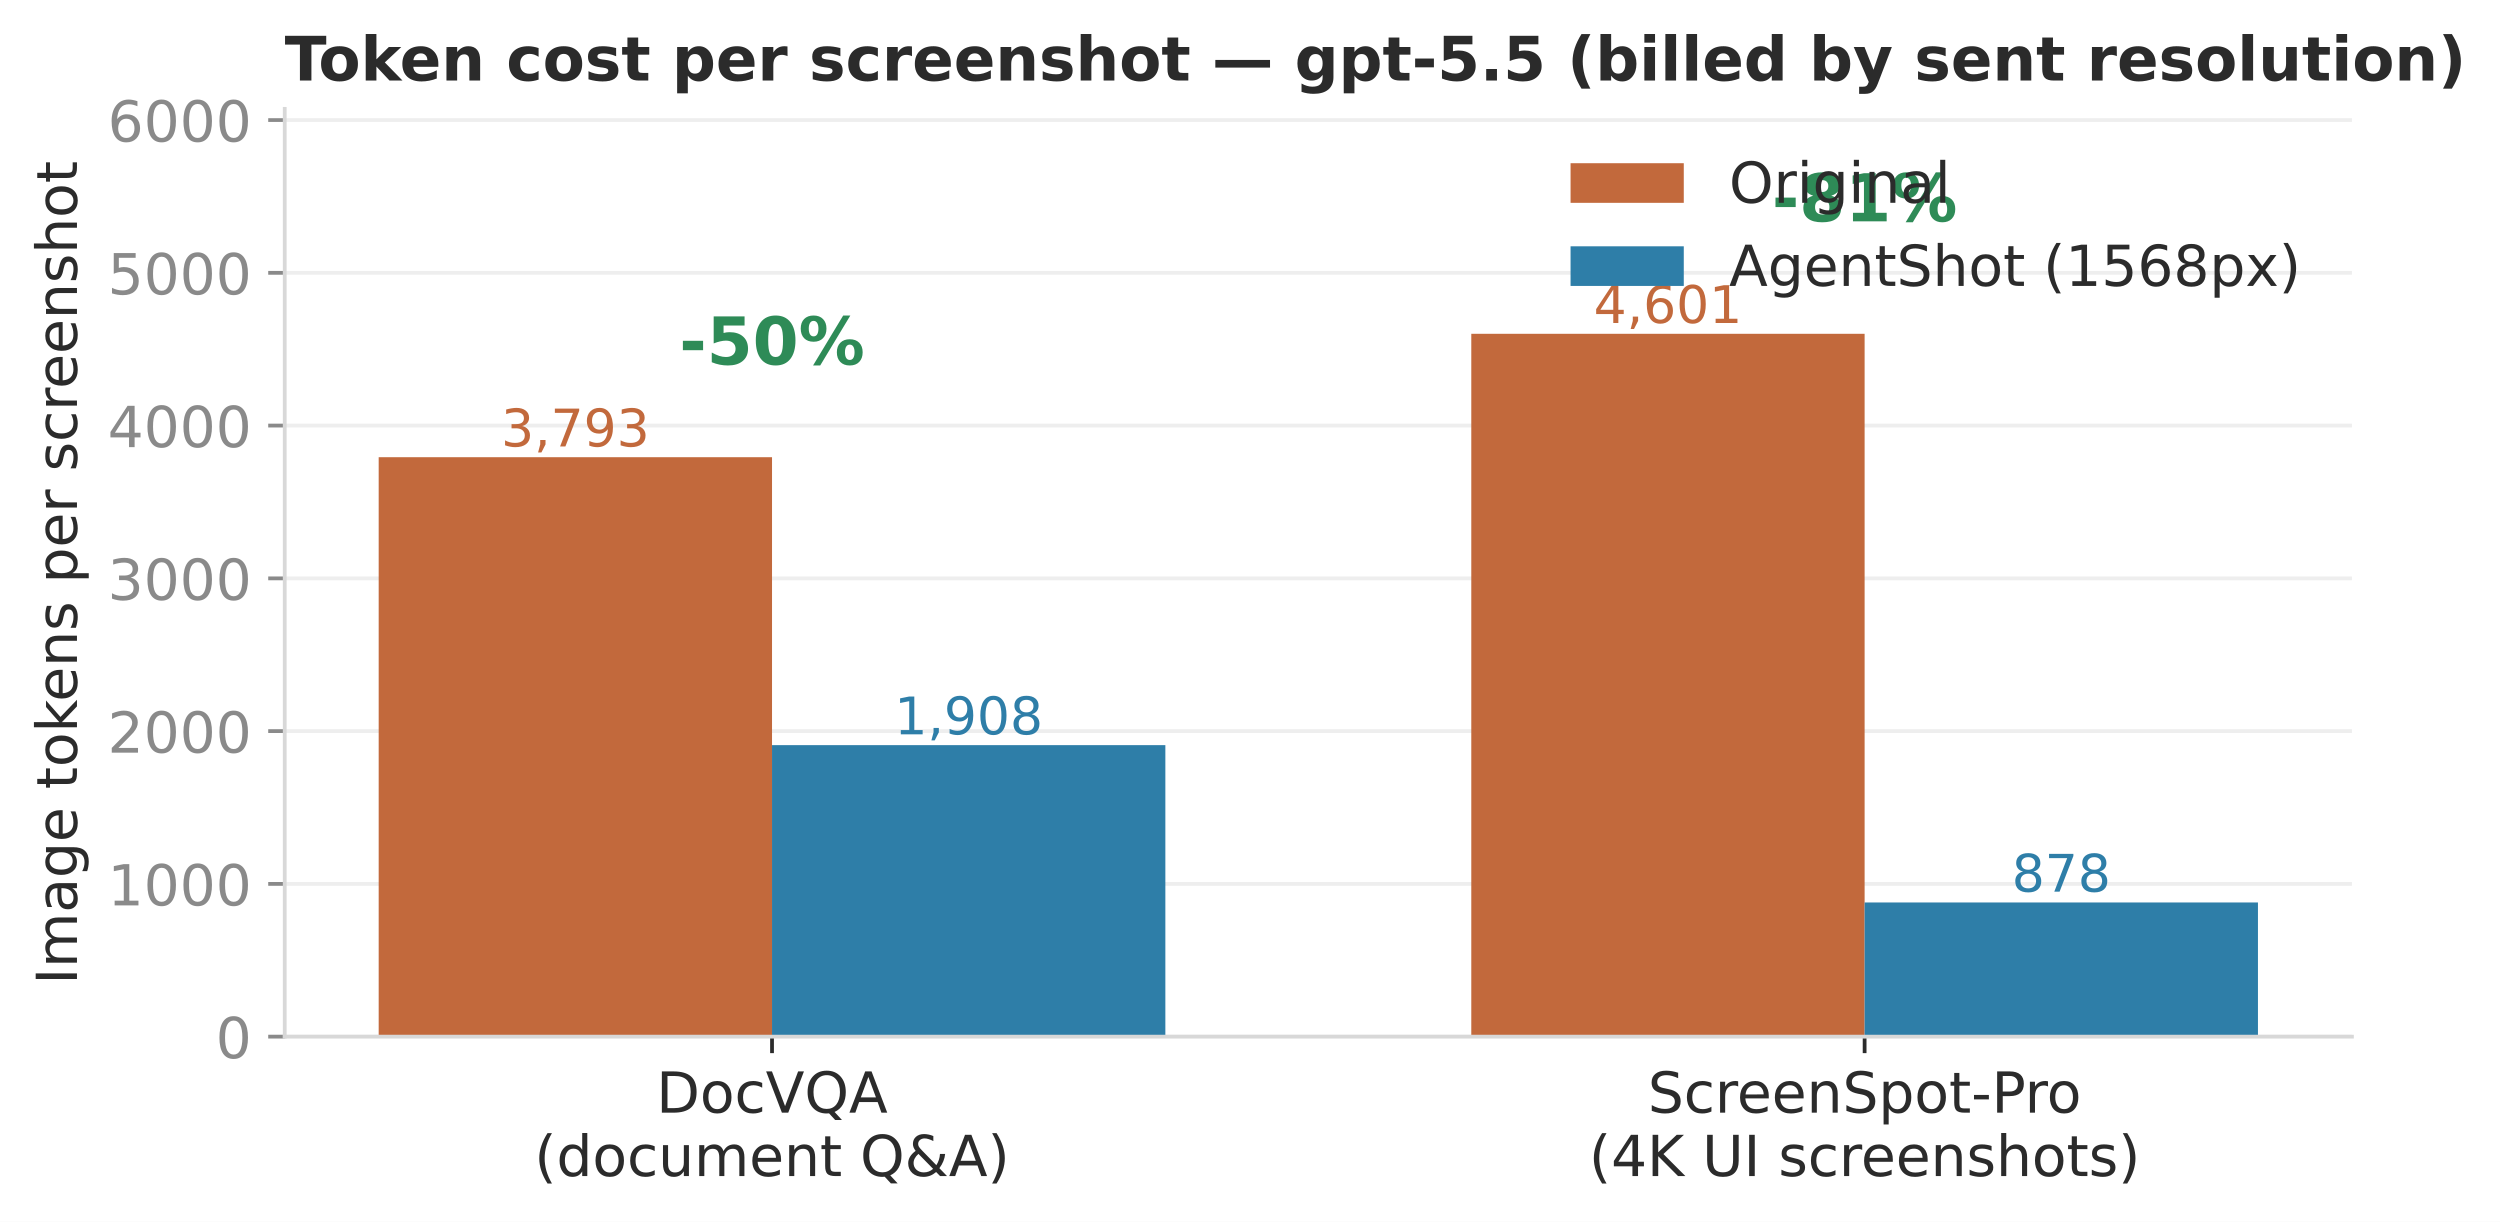
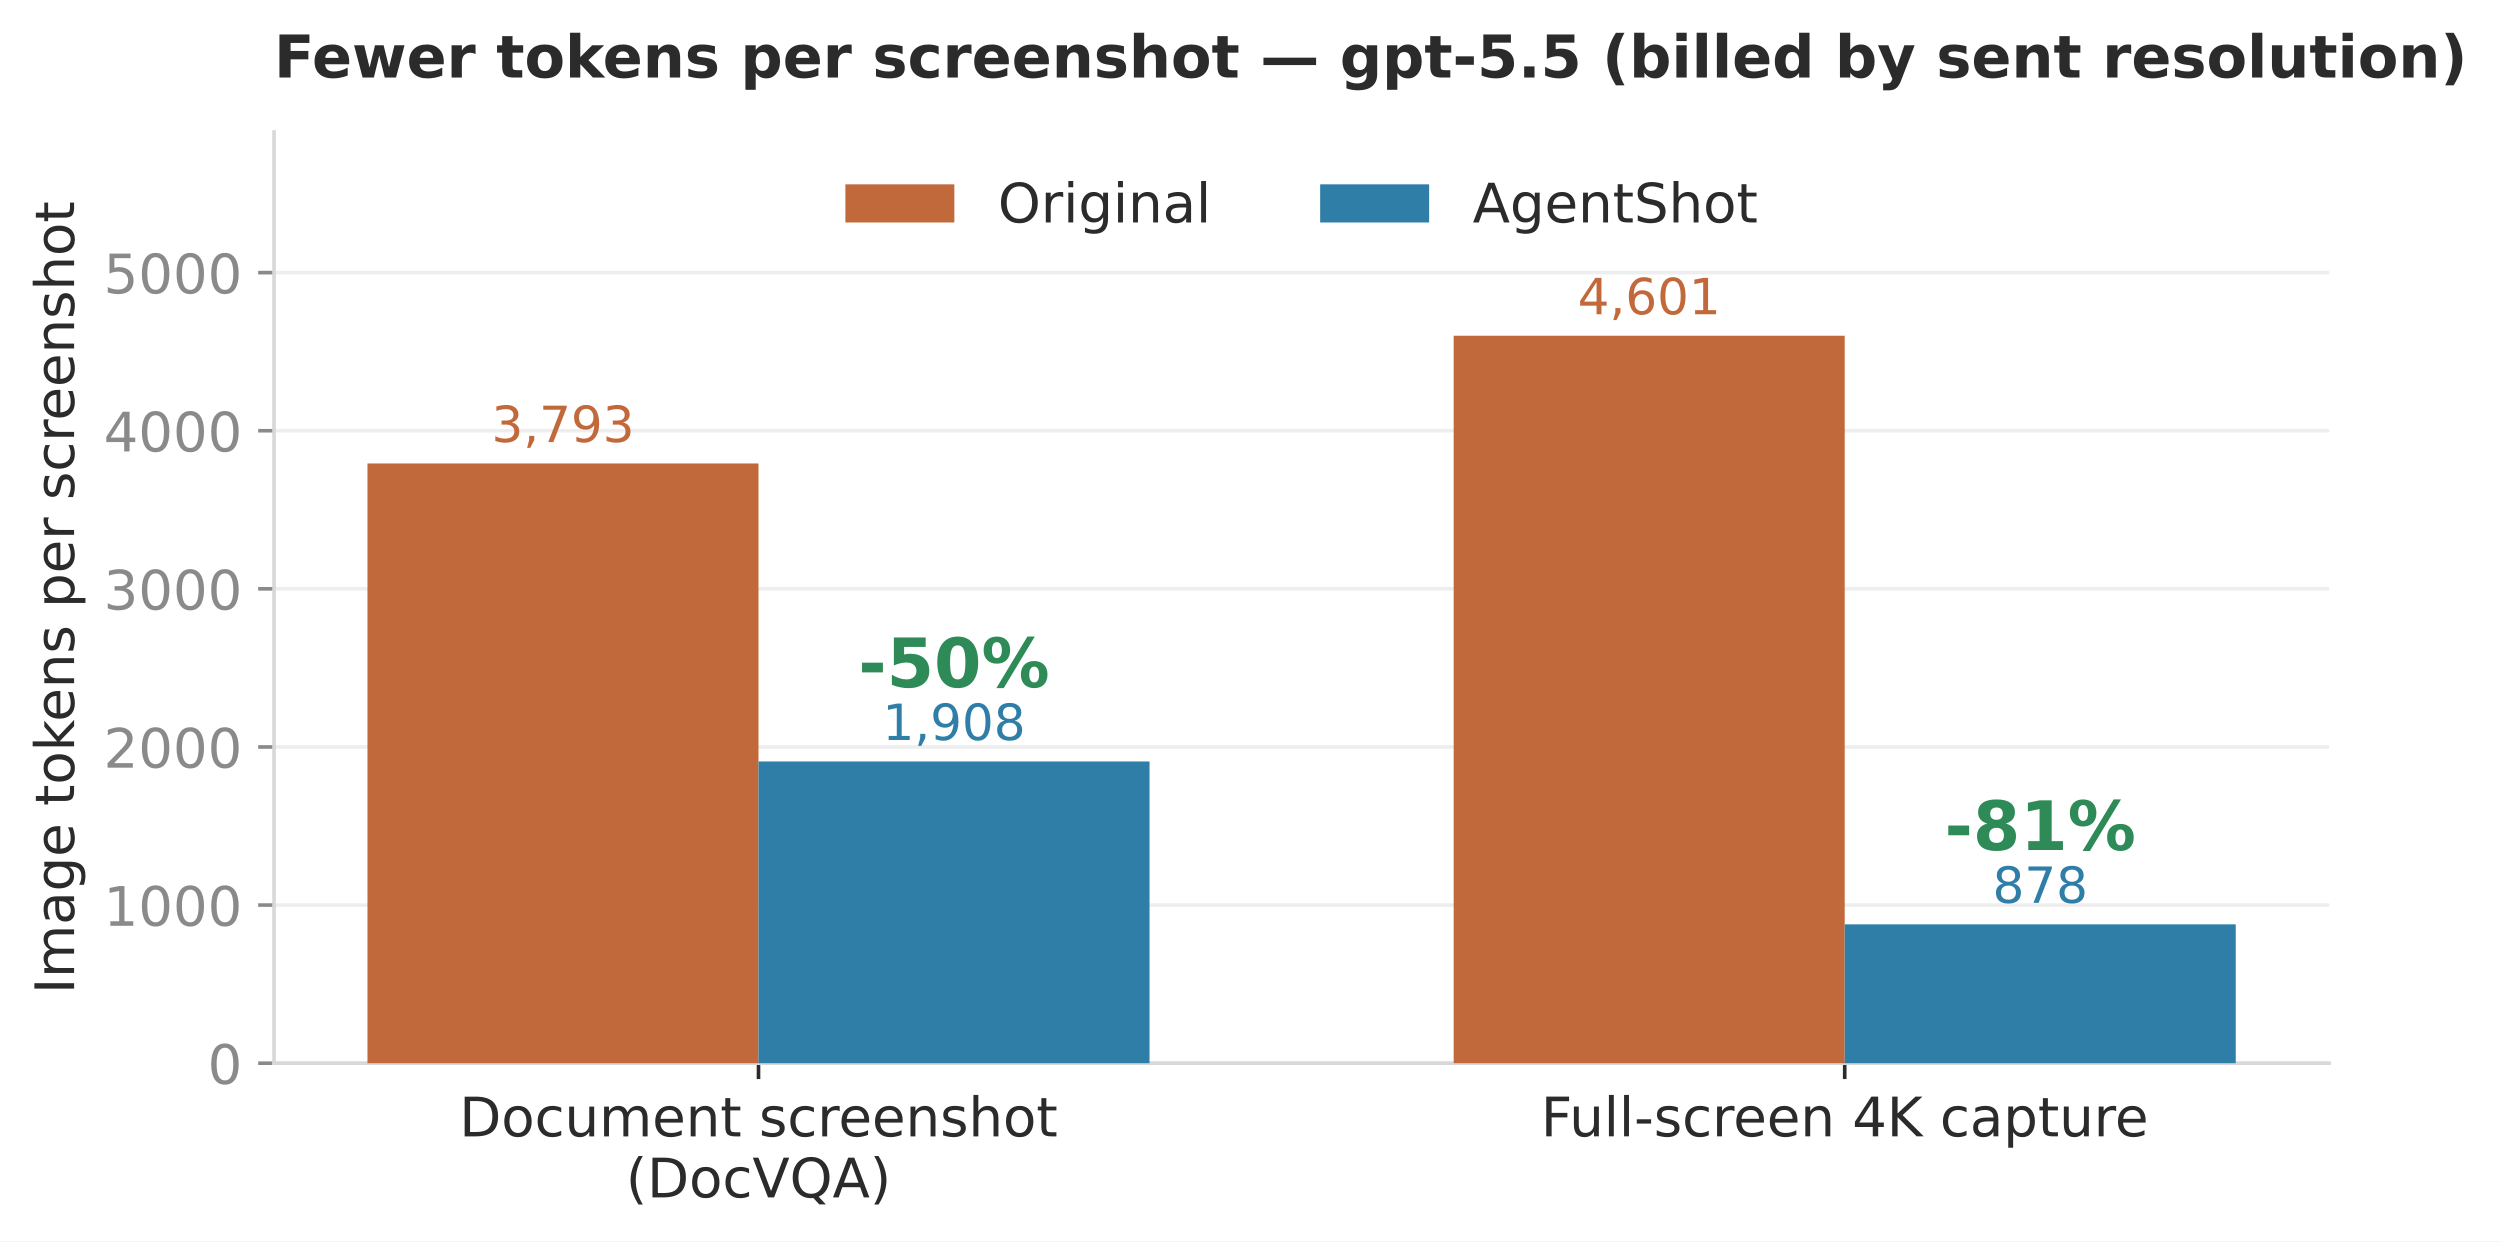
- <svg xmlns="http://www.w3.org/2000/svg" xmlns:xlink="http://www.w3.org/1999/xlink" width="529.933pt" height="258.993pt" viewBox="0 0 529.933 258.993" version="1.1">
+ <svg xmlns="http://www.w3.org/2000/svg" xmlns:xlink="http://www.w3.org/1999/xlink" width="550.567pt" height="273.393pt" viewBox="0 0 550.567 273.393" version="1.1">
  <defs>
    <style type="text/css">*{stroke-linejoin: round; stroke-linecap: butt}</style>
  </defs>
  <g id="figure_1">
    <g id="patch_1">
-       <path d="M 0 258.993  L 529.933 258.993  L 529.933 0  L 0 0  z " style="fill: #ffffff" />
+       <path d="M 0 273.393  L 550.567 273.393  L 550.567 0  L 0 0  z " style="fill: #ffffff" />
    </g>
    <g id="axes_1">
      <g id="patch_2">
-         <path d="M 60.354 219.742  L 498.544 219.742  L 498.544 23.078  L 60.354 23.078  z " style="fill: #ffffff" />
+         <path d="M 60.354 234.142  L 512.944 234.142  L 512.944 29.078  L 60.354 29.078  z " style="fill: #ffffff" />
      </g>
      <g id="matplotlib.axis_1">
        <g id="xtick_1">
          <g id="line2d_1">
            <defs>
-               <path id="mc33b4c244d" d="M 0 0  L 0 3.5  " style="stroke: #2b2b2b; stroke-width: 0.8" />
+               <path id="m5dccd88c71" d="M 0 0  L 0 3.5  " style="stroke: #2b2b2b; stroke-width: 0.8" />
            </defs>
            <g>
-               <use xlink:href="#mc33b4c244d" x="163.648" y="219.742" style="fill: #2b2b2b; stroke: #2b2b2b; stroke-width: 0.8" />
+               <use xlink:href="#m5dccd88c71" x="167.043" y="234.142" style="fill: #2b2b2b; stroke: #2b2b2b; stroke-width: 0.8" />
            </g>
          </g>
          <g id="text_1">
-             <text style="font-size: 12px; font-family: 'DejaVu Sans', 'Bitstream Vera Sans', 'Computer Modern Sans Serif', 'Lucida Grande', 'Verdana', 'Geneva', 'Lucid', 'Arial', 'Helvetica', 'Avant Garde', sans-serif; fill: #2b2b2b" transform="translate(139.1258 235.8601)">DocVQA</text>
-             <text style="font-size: 12px; font-family: 'DejaVu Sans', 'Bitstream Vera Sans', 'Computer Modern Sans Serif', 'Lucida Grande', 'Verdana', 'Geneva', 'Lucid', 'Arial', 'Helvetica', 'Avant Garde', sans-serif; fill: #2b2b2b" transform="translate(113.2799 249.2975)">(document Q&amp;A)</text>
+             <text style="font-size: 12px; font-family: 'DejaVu Sans', 'Bitstream Vera Sans', 'Computer Modern Sans Serif', 'Lucida Grande', 'Verdana', 'Geneva', 'Lucid', 'Arial', 'Helvetica', 'Avant Garde', sans-serif; fill: #2b2b2b" transform="translate(101.1578 250.2601)">Document screenshot</text>
+             <text style="font-size: 12px; font-family: 'DejaVu Sans', 'Bitstream Vera Sans', 'Computer Modern Sans Serif', 'Lucida Grande', 'Verdana', 'Geneva', 'Lucid', 'Arial', 'Helvetica', 'Avant Garde', sans-serif; fill: #2b2b2b" transform="translate(137.8385 263.6975)">(DocVQA)</text>
          </g>
        </g>
        <g id="xtick_2">
          <g id="line2d_2">
            <g>
-               <use xlink:href="#mc33b4c244d" x="395.249" y="219.742" style="fill: #2b2b2b; stroke: #2b2b2b; stroke-width: 0.8" />
+               <use xlink:href="#m5dccd88c71" x="406.255" y="234.142" style="fill: #2b2b2b; stroke: #2b2b2b; stroke-width: 0.8" />
            </g>
          </g>
          <g id="text_2">
-             <text style="font-size: 12px; font-family: 'DejaVu Sans', 'Bitstream Vera Sans', 'Computer Modern Sans Serif', 'Lucida Grande', 'Verdana', 'Geneva', 'Lucid', 'Arial', 'Helvetica', 'Avant Garde', sans-serif; fill: #2b2b2b" transform="translate(349.3017 235.8601)">ScreenSpot-Pro</text>
-             <text style="font-size: 12px; font-family: 'DejaVu Sans', 'Bitstream Vera Sans', 'Computer Modern Sans Serif', 'Lucida Grande', 'Verdana', 'Geneva', 'Lucid', 'Arial', 'Helvetica', 'Avant Garde', sans-serif; fill: #2b2b2b" transform="translate(336.8207 249.2975)">(4K UI screenshots)</text>
+             <text style="font-size: 12px; font-family: 'DejaVu Sans', 'Bitstream Vera Sans', 'Computer Modern Sans Serif', 'Lucida Grande', 'Verdana', 'Geneva', 'Lucid', 'Arial', 'Helvetica', 'Avant Garde', sans-serif; text-anchor: middle; fill: #2b2b2b" x="406.255" y="250.26" transform="rotate(-0 406.255 250.2601)">Full-screen 4K capture</text>
          </g>
        </g>
      </g>
      <g id="matplotlib.axis_2">
        <g id="ytick_1">
          <g id="line2d_3">
-             <path d="M 60.354 219.742  L 498.544 219.742  " clip-path="url(#pf67ec50a03)" style="fill: none; stroke: #eeeeee; stroke-width: 0.8; stroke-linecap: square" />
+             <path d="M 60.354 234.142  L 512.944 234.142  " clip-path="url(#p492500f3c7)" style="fill: none; stroke: #eeeeee; stroke-width: 0.8; stroke-linecap: square" />
          </g>
          <g id="line2d_4">
            <defs>
-               <path id="m489cae1c91" d="M 0 0  L -3.5 0  " style="stroke: #8a8a8a; stroke-width: 0.8" />
+               <path id="md34d1993f2" d="M 0 0  L -3.5 0  " style="stroke: #8a8a8a; stroke-width: 0.8" />
            </defs>
            <g>
-               <use xlink:href="#m489cae1c91" x="60.354" y="219.742" style="fill: #8a8a8a; stroke: #8a8a8a; stroke-width: 0.8" />
+               <use xlink:href="#md34d1993f2" x="60.354" y="234.142" style="fill: #8a8a8a; stroke: #8a8a8a; stroke-width: 0.8" />
            </g>
          </g>
          <g id="text_3">
-             <text style="font-size: 12px; font-family: 'DejaVu Sans', 'Bitstream Vera Sans', 'Computer Modern Sans Serif', 'Lucida Grande', 'Verdana', 'Geneva', 'Lucid', 'Arial', 'Helvetica', 'Avant Garde', sans-serif; text-anchor: end; fill: #8a8a8a" x="53.354" y="224.301" transform="rotate(-0 53.35375 224.301)">0</text>
+             <text style="font-size: 12px; font-family: 'DejaVu Sans', 'Bitstream Vera Sans', 'Computer Modern Sans Serif', 'Lucida Grande', 'Verdana', 'Geneva', 'Lucid', 'Arial', 'Helvetica', 'Avant Garde', sans-serif; text-anchor: end; fill: #8a8a8a" x="53.354" y="238.701" transform="rotate(-0 53.35375 238.701)">0</text>
          </g>
        </g>
        <g id="ytick_2">
          <g id="line2d_5">
-             <path d="M 60.354 187.36  L 498.544 187.36  " clip-path="url(#pf67ec50a03)" style="fill: none; stroke: #eeeeee; stroke-width: 0.8; stroke-linecap: square" />
+             <path d="M 60.354 199.321  L 512.944 199.321  " clip-path="url(#p492500f3c7)" style="fill: none; stroke: #eeeeee; stroke-width: 0.8; stroke-linecap: square" />
          </g>
          <g id="line2d_6">
            <g>
-               <use xlink:href="#m489cae1c91" x="60.354" y="187.36" style="fill: #8a8a8a; stroke: #8a8a8a; stroke-width: 0.8" />
+               <use xlink:href="#md34d1993f2" x="60.354" y="199.321" style="fill: #8a8a8a; stroke: #8a8a8a; stroke-width: 0.8" />
            </g>
          </g>
          <g id="text_4">
-             <text style="font-size: 12px; font-family: 'DejaVu Sans', 'Bitstream Vera Sans', 'Computer Modern Sans Serif', 'Lucida Grande', 'Verdana', 'Geneva', 'Lucid', 'Arial', 'Helvetica', 'Avant Garde', sans-serif; text-anchor: end; fill: #8a8a8a" x="53.354" y="191.919" transform="rotate(-0 53.35375 191.9187)">1000</text>
+             <text style="font-size: 12px; font-family: 'DejaVu Sans', 'Bitstream Vera Sans', 'Computer Modern Sans Serif', 'Lucida Grande', 'Verdana', 'Geneva', 'Lucid', 'Arial', 'Helvetica', 'Avant Garde', sans-serif; text-anchor: end; fill: #8a8a8a" x="53.354" y="203.88" transform="rotate(-0 53.35375 203.8804)">1000</text>
          </g>
        </g>
        <g id="ytick_3">
          <g id="line2d_7">
-             <path d="M 60.354 154.977  L 498.544 154.977  " clip-path="url(#pf67ec50a03)" style="fill: none; stroke: #eeeeee; stroke-width: 0.8; stroke-linecap: square" />
+             <path d="M 60.354 164.501  L 512.944 164.501  " clip-path="url(#p492500f3c7)" style="fill: none; stroke: #eeeeee; stroke-width: 0.8; stroke-linecap: square" />
          </g>
          <g id="line2d_8">
            <g>
-               <use xlink:href="#m489cae1c91" x="60.354" y="154.977" style="fill: #8a8a8a; stroke: #8a8a8a; stroke-width: 0.8" />
+               <use xlink:href="#md34d1993f2" x="60.354" y="164.501" style="fill: #8a8a8a; stroke: #8a8a8a; stroke-width: 0.8" />
            </g>
          </g>
          <g id="text_5">
-             <text style="font-size: 12px; font-family: 'DejaVu Sans', 'Bitstream Vera Sans', 'Computer Modern Sans Serif', 'Lucida Grande', 'Verdana', 'Geneva', 'Lucid', 'Arial', 'Helvetica', 'Avant Garde', sans-serif; text-anchor: end; fill: #8a8a8a" x="53.354" y="159.536" transform="rotate(-0 53.35375 159.5364)">2000</text>
+             <text style="font-size: 12px; font-family: 'DejaVu Sans', 'Bitstream Vera Sans', 'Computer Modern Sans Serif', 'Lucida Grande', 'Verdana', 'Geneva', 'Lucid', 'Arial', 'Helvetica', 'Avant Garde', sans-serif; text-anchor: end; fill: #8a8a8a" x="53.354" y="169.06" transform="rotate(-0 53.35375 169.0598)">2000</text>
          </g>
        </g>
        <g id="ytick_4">
          <g id="line2d_9">
-             <path d="M 60.354 122.595  L 498.544 122.595  " clip-path="url(#pf67ec50a03)" style="fill: none; stroke: #eeeeee; stroke-width: 0.8; stroke-linecap: square" />
+             <path d="M 60.354 129.68  L 512.944 129.68  " clip-path="url(#p492500f3c7)" style="fill: none; stroke: #eeeeee; stroke-width: 0.8; stroke-linecap: square" />
          </g>
          <g id="line2d_10">
            <g>
-               <use xlink:href="#m489cae1c91" x="60.354" y="122.595" style="fill: #8a8a8a; stroke: #8a8a8a; stroke-width: 0.8" />
+               <use xlink:href="#md34d1993f2" x="60.354" y="129.68" style="fill: #8a8a8a; stroke: #8a8a8a; stroke-width: 0.8" />
            </g>
          </g>
          <g id="text_6">
-             <text style="font-size: 12px; font-family: 'DejaVu Sans', 'Bitstream Vera Sans', 'Computer Modern Sans Serif', 'Lucida Grande', 'Verdana', 'Geneva', 'Lucid', 'Arial', 'Helvetica', 'Avant Garde', sans-serif; text-anchor: end; fill: #8a8a8a" x="53.354" y="127.154" transform="rotate(-0 53.35375 127.154)">3000</text>
+             <text style="font-size: 12px; font-family: 'DejaVu Sans', 'Bitstream Vera Sans', 'Computer Modern Sans Serif', 'Lucida Grande', 'Verdana', 'Geneva', 'Lucid', 'Arial', 'Helvetica', 'Avant Garde', sans-serif; text-anchor: end; fill: #8a8a8a" x="53.354" y="134.239" transform="rotate(-0 53.35375 134.2391)">3000</text>
          </g>
        </g>
        <g id="ytick_5">
          <g id="line2d_11">
-             <path d="M 60.354 90.213  L 498.544 90.213  " clip-path="url(#pf67ec50a03)" style="fill: none; stroke: #eeeeee; stroke-width: 0.8; stroke-linecap: square" />
+             <path d="M 60.354 94.859  L 512.944 94.859  " clip-path="url(#p492500f3c7)" style="fill: none; stroke: #eeeeee; stroke-width: 0.8; stroke-linecap: square" />
          </g>
          <g id="line2d_12">
            <g>
-               <use xlink:href="#m489cae1c91" x="60.354" y="90.213" style="fill: #8a8a8a; stroke: #8a8a8a; stroke-width: 0.8" />
+               <use xlink:href="#md34d1993f2" x="60.354" y="94.859" style="fill: #8a8a8a; stroke: #8a8a8a; stroke-width: 0.8" />
            </g>
          </g>
          <g id="text_7">
-             <text style="font-size: 12px; font-family: 'DejaVu Sans', 'Bitstream Vera Sans', 'Computer Modern Sans Serif', 'Lucida Grande', 'Verdana', 'Geneva', 'Lucid', 'Arial', 'Helvetica', 'Avant Garde', sans-serif; text-anchor: end; fill: #8a8a8a" x="53.354" y="94.772" transform="rotate(-0 53.35375 94.7717)">4000</text>
+             <text style="font-size: 12px; font-family: 'DejaVu Sans', 'Bitstream Vera Sans', 'Computer Modern Sans Serif', 'Lucida Grande', 'Verdana', 'Geneva', 'Lucid', 'Arial', 'Helvetica', 'Avant Garde', sans-serif; text-anchor: end; fill: #8a8a8a" x="53.354" y="99.418" transform="rotate(-0 53.35375 99.4185)">4000</text>
          </g>
        </g>
        <g id="ytick_6">
          <g id="line2d_13">
-             <path d="M 60.354 57.83  L 498.544 57.83  " clip-path="url(#pf67ec50a03)" style="fill: none; stroke: #eeeeee; stroke-width: 0.8; stroke-linecap: square" />
+             <path d="M 60.354 60.039  L 512.944 60.039  " clip-path="url(#p492500f3c7)" style="fill: none; stroke: #eeeeee; stroke-width: 0.8; stroke-linecap: square" />
          </g>
          <g id="line2d_14">
            <g>
-               <use xlink:href="#m489cae1c91" x="60.354" y="57.83" style="fill: #8a8a8a; stroke: #8a8a8a; stroke-width: 0.8" />
+               <use xlink:href="#md34d1993f2" x="60.354" y="60.039" style="fill: #8a8a8a; stroke: #8a8a8a; stroke-width: 0.8" />
            </g>
          </g>
          <g id="text_8">
-             <text style="font-size: 12px; font-family: 'DejaVu Sans', 'Bitstream Vera Sans', 'Computer Modern Sans Serif', 'Lucida Grande', 'Verdana', 'Geneva', 'Lucid', 'Arial', 'Helvetica', 'Avant Garde', sans-serif; text-anchor: end; fill: #8a8a8a" x="53.354" y="62.389" transform="rotate(-0 53.35375 62.38936)">5000</text>
+             <text style="font-size: 12px; font-family: 'DejaVu Sans', 'Bitstream Vera Sans', 'Computer Modern Sans Serif', 'Lucida Grande', 'Verdana', 'Geneva', 'Lucid', 'Arial', 'Helvetica', 'Avant Garde', sans-serif; text-anchor: end; fill: #8a8a8a" x="53.354" y="64.598" transform="rotate(-0 53.35375 64.59787)">5000</text>
          </g>
        </g>
-         <g id="ytick_7">
-           <g id="line2d_15">
-             <path d="M 60.354 25.448  L 498.544 25.448  " clip-path="url(#pf67ec50a03)" style="fill: none; stroke: #eeeeee; stroke-width: 0.8; stroke-linecap: square" />
-           </g>
-           <g id="line2d_16">
-             <g>
-               <use xlink:href="#m489cae1c91" x="60.354" y="25.448" style="fill: #8a8a8a; stroke: #8a8a8a; stroke-width: 0.8" />
-             </g>
-           </g>
-           <g id="text_9">
-             <text style="font-size: 12px; font-family: 'DejaVu Sans', 'Bitstream Vera Sans', 'Computer Modern Sans Serif', 'Lucida Grande', 'Verdana', 'Geneva', 'Lucid', 'Arial', 'Helvetica', 'Avant Garde', sans-serif; text-anchor: end; fill: #8a8a8a" x="53.354" y="30.007" transform="rotate(-0 53.35375 30.00703)">6000</text>
-           </g>
-         </g>
-         <g id="text_10">
-           <text style="font-size: 12px; font-family: 'DejaVu Sans', 'Bitstream Vera Sans', 'Computer Modern Sans Serif', 'Lucida Grande', 'Verdana', 'Geneva', 'Lucid', 'Arial', 'Helvetica', 'Avant Garde', sans-serif; text-anchor: middle; fill: #2b2b2b" x="16.318" y="121.41" transform="rotate(-90 16.31812 121.41)">Image tokens per screenshot</text>
+         <g id="text_9">
+           <text style="font-size: 12px; font-family: 'DejaVu Sans', 'Bitstream Vera Sans', 'Computer Modern Sans Serif', 'Lucida Grande', 'Verdana', 'Geneva', 'Lucid', 'Arial', 'Helvetica', 'Avant Garde', sans-serif; text-anchor: middle; fill: #2b2b2b" x="16.318" y="131.61" transform="rotate(-90 16.31812 131.61)">Image tokens per screenshot</text>
        </g>
      </g>
      <g id="patch_3">
-         <path d="M 80.271 219.742  L 163.648 219.742  L 163.648 96.919  L 80.271 96.919  z " clip-path="url(#pf67ec50a03)" style="fill: #c2693c" />
+         <path d="M 60.354 234.142  L 60.354 29.078  " style="fill: none; stroke: #d8d8d8; stroke-width: 0.8; stroke-linejoin: miter; stroke-linecap: square" />
      </g>
      <g id="patch_4">
-         <path d="M 311.873 219.742  L 395.249 219.742  L 395.249 70.754  L 311.873 70.754  z " clip-path="url(#pf67ec50a03)" style="fill: #c2693c" />
+         <path d="M 60.354 234.142  L 512.944 234.142  " style="fill: none; stroke: #d8d8d8; stroke-width: 0.8; stroke-linejoin: miter; stroke-linecap: square" />
      </g>
      <g id="patch_5">
-         <path d="M 163.648 219.742  L 247.025 219.742  L 247.025 157.95  L 163.648 157.95  z " clip-path="url(#pf67ec50a03)" style="fill: #2e7ea8" />
+         <path d="M 80.926 234.142  L 167.043 234.142  L 167.043 102.071  L 80.926 102.071  z " clip-path="url(#p492500f3c7)" style="fill: #c2693c" />
      </g>
      <g id="patch_6">
-         <path d="M 395.249 219.742  L 478.626 219.742  L 478.626 191.301  L 395.249 191.301  z " clip-path="url(#pf67ec50a03)" style="fill: #2e7ea8" />
+         <path d="M 320.138 234.142  L 406.255 234.142  L 406.255 73.936  L 320.138 73.936  z " clip-path="url(#p492500f3c7)" style="fill: #c2693c" />
      </g>
      <g id="patch_7">
-         <path d="M 60.354 219.742  L 60.354 23.078  " style="fill: none; stroke: #d8d8d8; stroke-width: 0.8; stroke-linejoin: miter; stroke-linecap: square" />
+         <path d="M 167.043 234.142  L 253.159 234.142  L 253.159 167.697  L 167.043 167.697  z " clip-path="url(#p492500f3c7)" style="fill: #2e7ea8" />
      </g>
      <g id="patch_8">
-         <path d="M 60.354 219.742  L 498.544 219.742  " style="fill: none; stroke: #d8d8d8; stroke-width: 0.8; stroke-linejoin: miter; stroke-linecap: square" />
+         <path d="M 406.255 234.142  L 492.371 234.142  L 492.371 203.559  L 406.255 203.559  z " clip-path="url(#p492500f3c7)" style="fill: #2e7ea8" />
+       </g>
+       <g id="text_10">
+         <text style="font-size: 11px; font-family: 'DejaVu Sans', 'Bitstream Vera Sans', 'Computer Modern Sans Serif', 'Lucida Grande', 'Verdana', 'Geneva', 'Lucid', 'Arial', 'Helvetica', 'Avant Garde', sans-serif; text-anchor: middle; fill: #c2693c" x="123.984" y="97.346" transform="rotate(-0 123.9843 97.34569)">3,793</text>
      </g>
      <g id="text_11">
-         <text style="font-size: 11px; font-family: 'DejaVu Sans', 'Bitstream Vera Sans', 'Computer Modern Sans Serif', 'Lucida Grande', 'Verdana', 'Geneva', 'Lucid', 'Arial', 'Helvetica', 'Avant Garde', sans-serif; text-anchor: middle; fill: #c2693c" x="121.96" y="94.631" transform="rotate(-0 121.9597 94.63136)">3,793</text>
+         <text style="font-size: 11px; font-family: 'DejaVu Sans', 'Bitstream Vera Sans', 'Computer Modern Sans Serif', 'Lucida Grande', 'Verdana', 'Geneva', 'Lucid', 'Arial', 'Helvetica', 'Avant Garde', sans-serif; text-anchor: middle; fill: #2e7ea8" x="210.101" y="162.972" transform="rotate(-0 210.1008 162.9721)">1,908</text>
      </g>
      <g id="text_12">
-         <text style="font-size: 11px; font-family: 'DejaVu Sans', 'Bitstream Vera Sans', 'Computer Modern Sans Serif', 'Lucida Grande', 'Verdana', 'Geneva', 'Lucid', 'Arial', 'Helvetica', 'Avant Garde', sans-serif; text-anchor: middle; fill: #2e7ea8" x="205.336" y="155.662" transform="rotate(-0 205.3363 155.6623)">1,908</text>
+         <text style="font-weight: 700; font-size: 15px; font-family: 'DejaVu Sans', 'Bitstream Vera Sans', 'Computer Modern Sans Serif', 'Lucida Grande', 'Verdana', 'Geneva', 'Lucid', 'Arial', 'Helvetica', 'Avant Garde', sans-serif; text-anchor: middle; fill: #2e8b57" x="210.101" y="151.332" transform="rotate(-0 210.1008 151.3315)">-50%</text>
      </g>
      <g id="text_13">
-         <text style="font-weight: 700; font-size: 14px; font-family: 'DejaVu Sans', 'Bitstream Vera Sans', 'Computer Modern Sans Serif', 'Lucida Grande', 'Verdana', 'Geneva', 'Lucid', 'Arial', 'Helvetica', 'Avant Garde', sans-serif; text-anchor: middle; fill: #2e8b57" x="163.648" y="77.267" transform="rotate(-0 163.648 77.26734)">-50%</text>
+         <text style="font-size: 11px; font-family: 'DejaVu Sans', 'Bitstream Vera Sans', 'Computer Modern Sans Serif', 'Lucida Grande', 'Verdana', 'Geneva', 'Lucid', 'Arial', 'Helvetica', 'Avant Garde', sans-serif; text-anchor: middle; fill: #c2693c" x="363.197" y="69.211" transform="rotate(-0 363.1967 69.21062)">4,601</text>
      </g>
      <g id="text_14">
-         <text style="font-size: 11px; font-family: 'DejaVu Sans', 'Bitstream Vera Sans', 'Computer Modern Sans Serif', 'Lucida Grande', 'Verdana', 'Geneva', 'Lucid', 'Arial', 'Helvetica', 'Avant Garde', sans-serif; text-anchor: middle; fill: #c2693c" x="353.561" y="68.466" transform="rotate(-0 353.5612 68.46643)">4,601</text>
+         <text style="font-size: 11px; font-family: 'DejaVu Sans', 'Bitstream Vera Sans', 'Computer Modern Sans Serif', 'Lucida Grande', 'Verdana', 'Geneva', 'Lucid', 'Arial', 'Helvetica', 'Avant Garde', sans-serif; text-anchor: middle; fill: #2e7ea8" x="449.313" y="198.834" transform="rotate(-0 449.3132 198.8339)">878</text>
      </g>
      <g id="text_15">
-         <text style="font-size: 11px; font-family: 'DejaVu Sans', 'Bitstream Vera Sans', 'Computer Modern Sans Serif', 'Lucida Grande', 'Verdana', 'Geneva', 'Lucid', 'Arial', 'Helvetica', 'Avant Garde', sans-serif; text-anchor: middle; fill: #2e7ea8" x="436.938" y="189.013" transform="rotate(-0 436.9378 189.0129)">878</text>
+         <text style="font-weight: 700; font-size: 15px; font-family: 'DejaVu Sans', 'Bitstream Vera Sans', 'Computer Modern Sans Serif', 'Lucida Grande', 'Verdana', 'Geneva', 'Lucid', 'Arial', 'Helvetica', 'Avant Garde', sans-serif; text-anchor: middle; fill: #2e8b57" x="449.313" y="187.193" transform="rotate(-0 449.3132 187.1933)">-81%</text>
      </g>
      <g id="text_16">
-         <text style="font-weight: 700; font-size: 14px; font-family: 'DejaVu Sans', 'Bitstream Vera Sans', 'Computer Modern Sans Serif', 'Lucida Grande', 'Verdana', 'Geneva', 'Lucid', 'Arial', 'Helvetica', 'Avant Garde', sans-serif; text-anchor: middle; fill: #2e8b57" x="395.249" y="46.916" transform="rotate(-0 395.2495 46.91603)">-81%</text>
-       </g>
-       <g id="text_17">
-         <text style="font-weight: 700; font-size: 13px; font-family: 'DejaVu Sans', 'Bitstream Vera Sans', 'Computer Modern Sans Serif', 'Lucida Grande', 'Verdana', 'Geneva', 'Lucid', 'Arial', 'Helvetica', 'Avant Garde', sans-serif; text-anchor: start; fill: #2b2b2b" x="60.354" y="17.078" transform="rotate(-0 60.35375 17.07797)">Token cost per screenshot — gpt-5.5 (billed by sent resolution)</text>
+         <text style="font-weight: 700; font-size: 13px; font-family: 'DejaVu Sans', 'Bitstream Vera Sans', 'Computer Modern Sans Serif', 'Lucida Grande', 'Verdana', 'Geneva', 'Lucid', 'Arial', 'Helvetica', 'Avant Garde', sans-serif; text-anchor: start; fill: #2b2b2b" x="60.354" y="17.078" transform="rotate(-0 60.35375 17.07797)">Fewer tokens per screenshot — gpt-5.5 (billed by sent resolution)</text>
      </g>
      <g id="legend_1">
        <g id="patch_9">
-           <path d="M 332.916 42.996  L 356.916 42.996  L 356.916 34.596  L 332.916 34.596  z " style="fill: #c2693c" />
+           <path d="M 186.175 48.996  L 210.175 48.996  L 210.175 40.596  L 186.175 40.596  z " style="fill: #c2693c" />
+         </g>
+         <g id="text_17">
+           <text style="font-size: 12px; font-family: 'DejaVu Sans', 'Bitstream Vera Sans', 'Computer Modern Sans Serif', 'Lucida Grande', 'Verdana', 'Geneva', 'Lucid', 'Arial', 'Helvetica', 'Avant Garde', sans-serif; text-anchor: start; fill: #2b2b2b" x="219.775" y="48.996" transform="rotate(-0 219.775 48.99609)">Original</text>
+         </g>
+         <g id="patch_10">
+           <path d="M 290.733 48.996  L 314.733 48.996  L 314.733 40.596  L 290.733 40.596  z " style="fill: #2e7ea8" />
        </g>
        <g id="text_18">
-           <text style="font-size: 12px; font-family: 'DejaVu Sans', 'Bitstream Vera Sans', 'Computer Modern Sans Serif', 'Lucida Grande', 'Verdana', 'Geneva', 'Lucid', 'Arial', 'Helvetica', 'Avant Garde', sans-serif; text-anchor: start; fill: #2b2b2b" x="366.516" y="42.996" transform="rotate(-0 366.5156 42.99609)">Original</text>
-         </g>
-         <g id="patch_10">
-           <path d="M 332.916 60.61  L 356.916 60.61  L 356.916 52.21  L 332.916 52.21  z " style="fill: #2e7ea8" />
-         </g>
-         <g id="text_19">
-           <text style="font-size: 12px; font-family: 'DejaVu Sans', 'Bitstream Vera Sans', 'Computer Modern Sans Serif', 'Lucida Grande', 'Verdana', 'Geneva', 'Lucid', 'Arial', 'Helvetica', 'Avant Garde', sans-serif; text-anchor: start; fill: #2b2b2b" x="366.516" y="60.61" transform="rotate(-0 366.5156 60.60984)">AgentShot (1568px)</text>
+           <text style="font-size: 12px; font-family: 'DejaVu Sans', 'Bitstream Vera Sans', 'Computer Modern Sans Serif', 'Lucida Grande', 'Verdana', 'Geneva', 'Lucid', 'Arial', 'Helvetica', 'Avant Garde', sans-serif; text-anchor: start; fill: #2b2b2b" x="324.332" y="48.996" transform="rotate(-0 324.3325 48.99609)">AgentShot</text>
        </g>
      </g>
    </g>
  </g>
  <defs>
-     <clipPath id="pf67ec50a03">
-       <rect x="60.354" y="23.078" width="438.19" height="196.664" />
+     <clipPath id="p492500f3c7">
+       <rect x="60.354" y="29.078" width="452.59" height="205.064" />
    </clipPath>
  </defs>
</svg>
